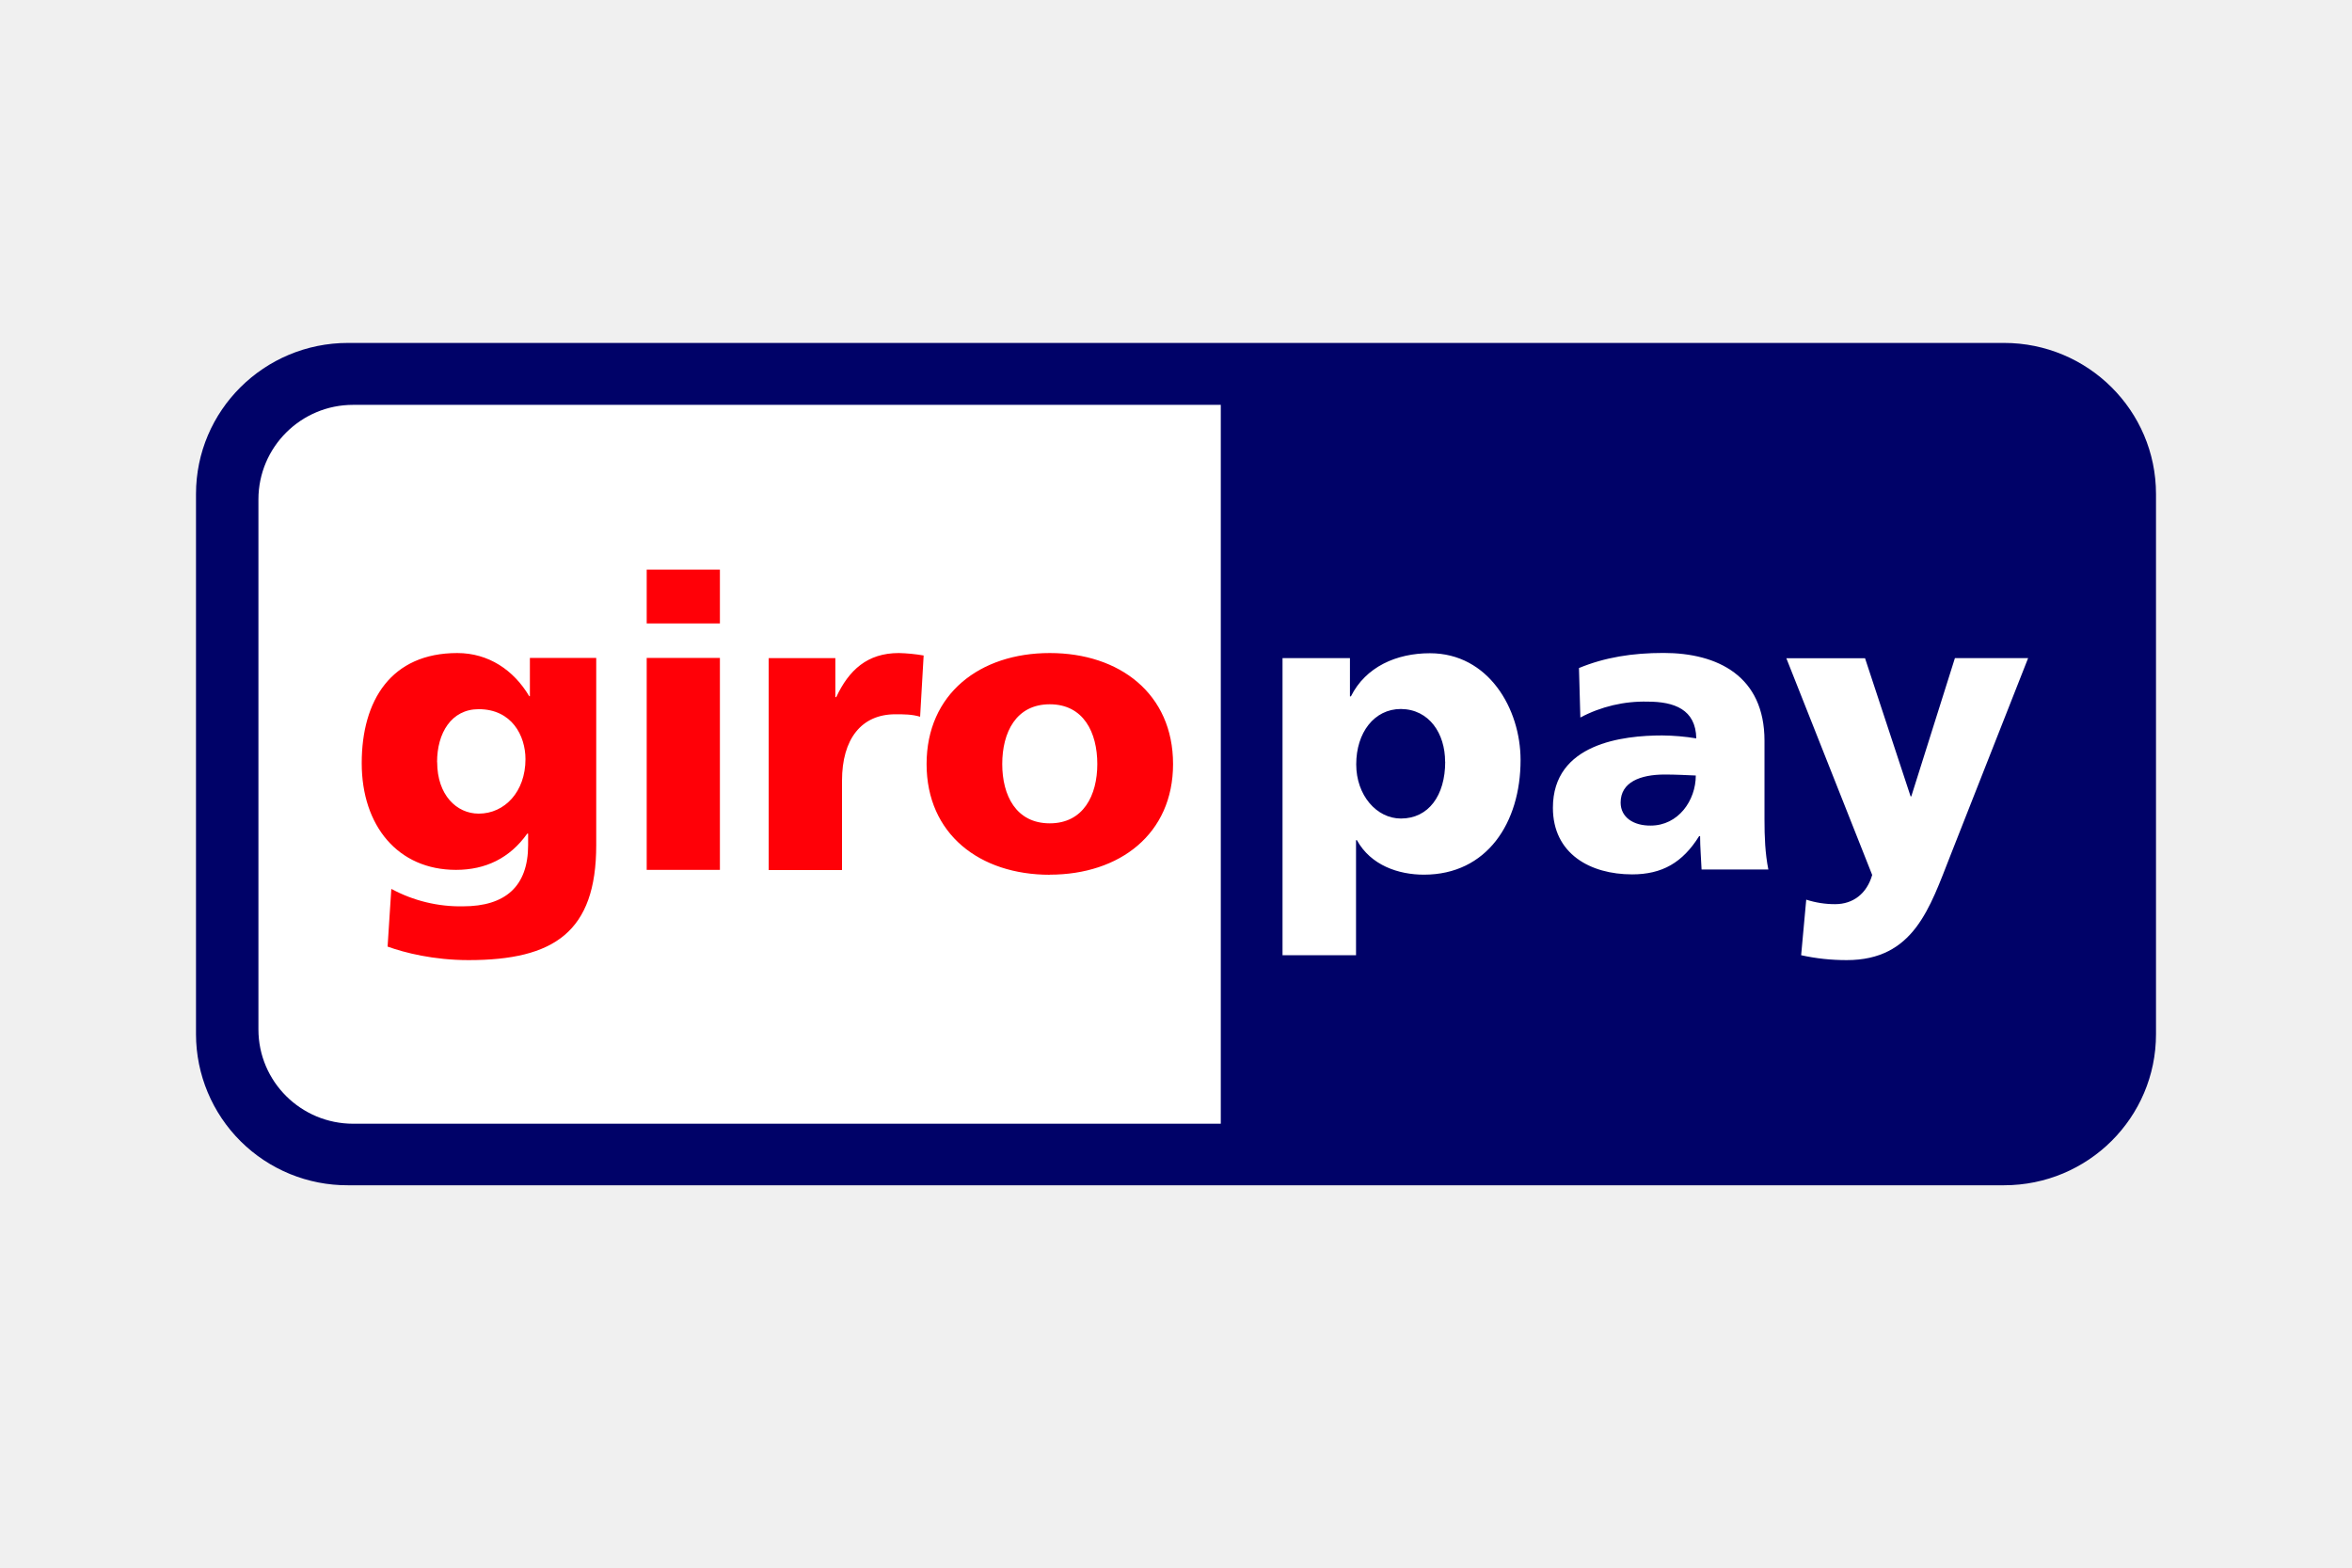
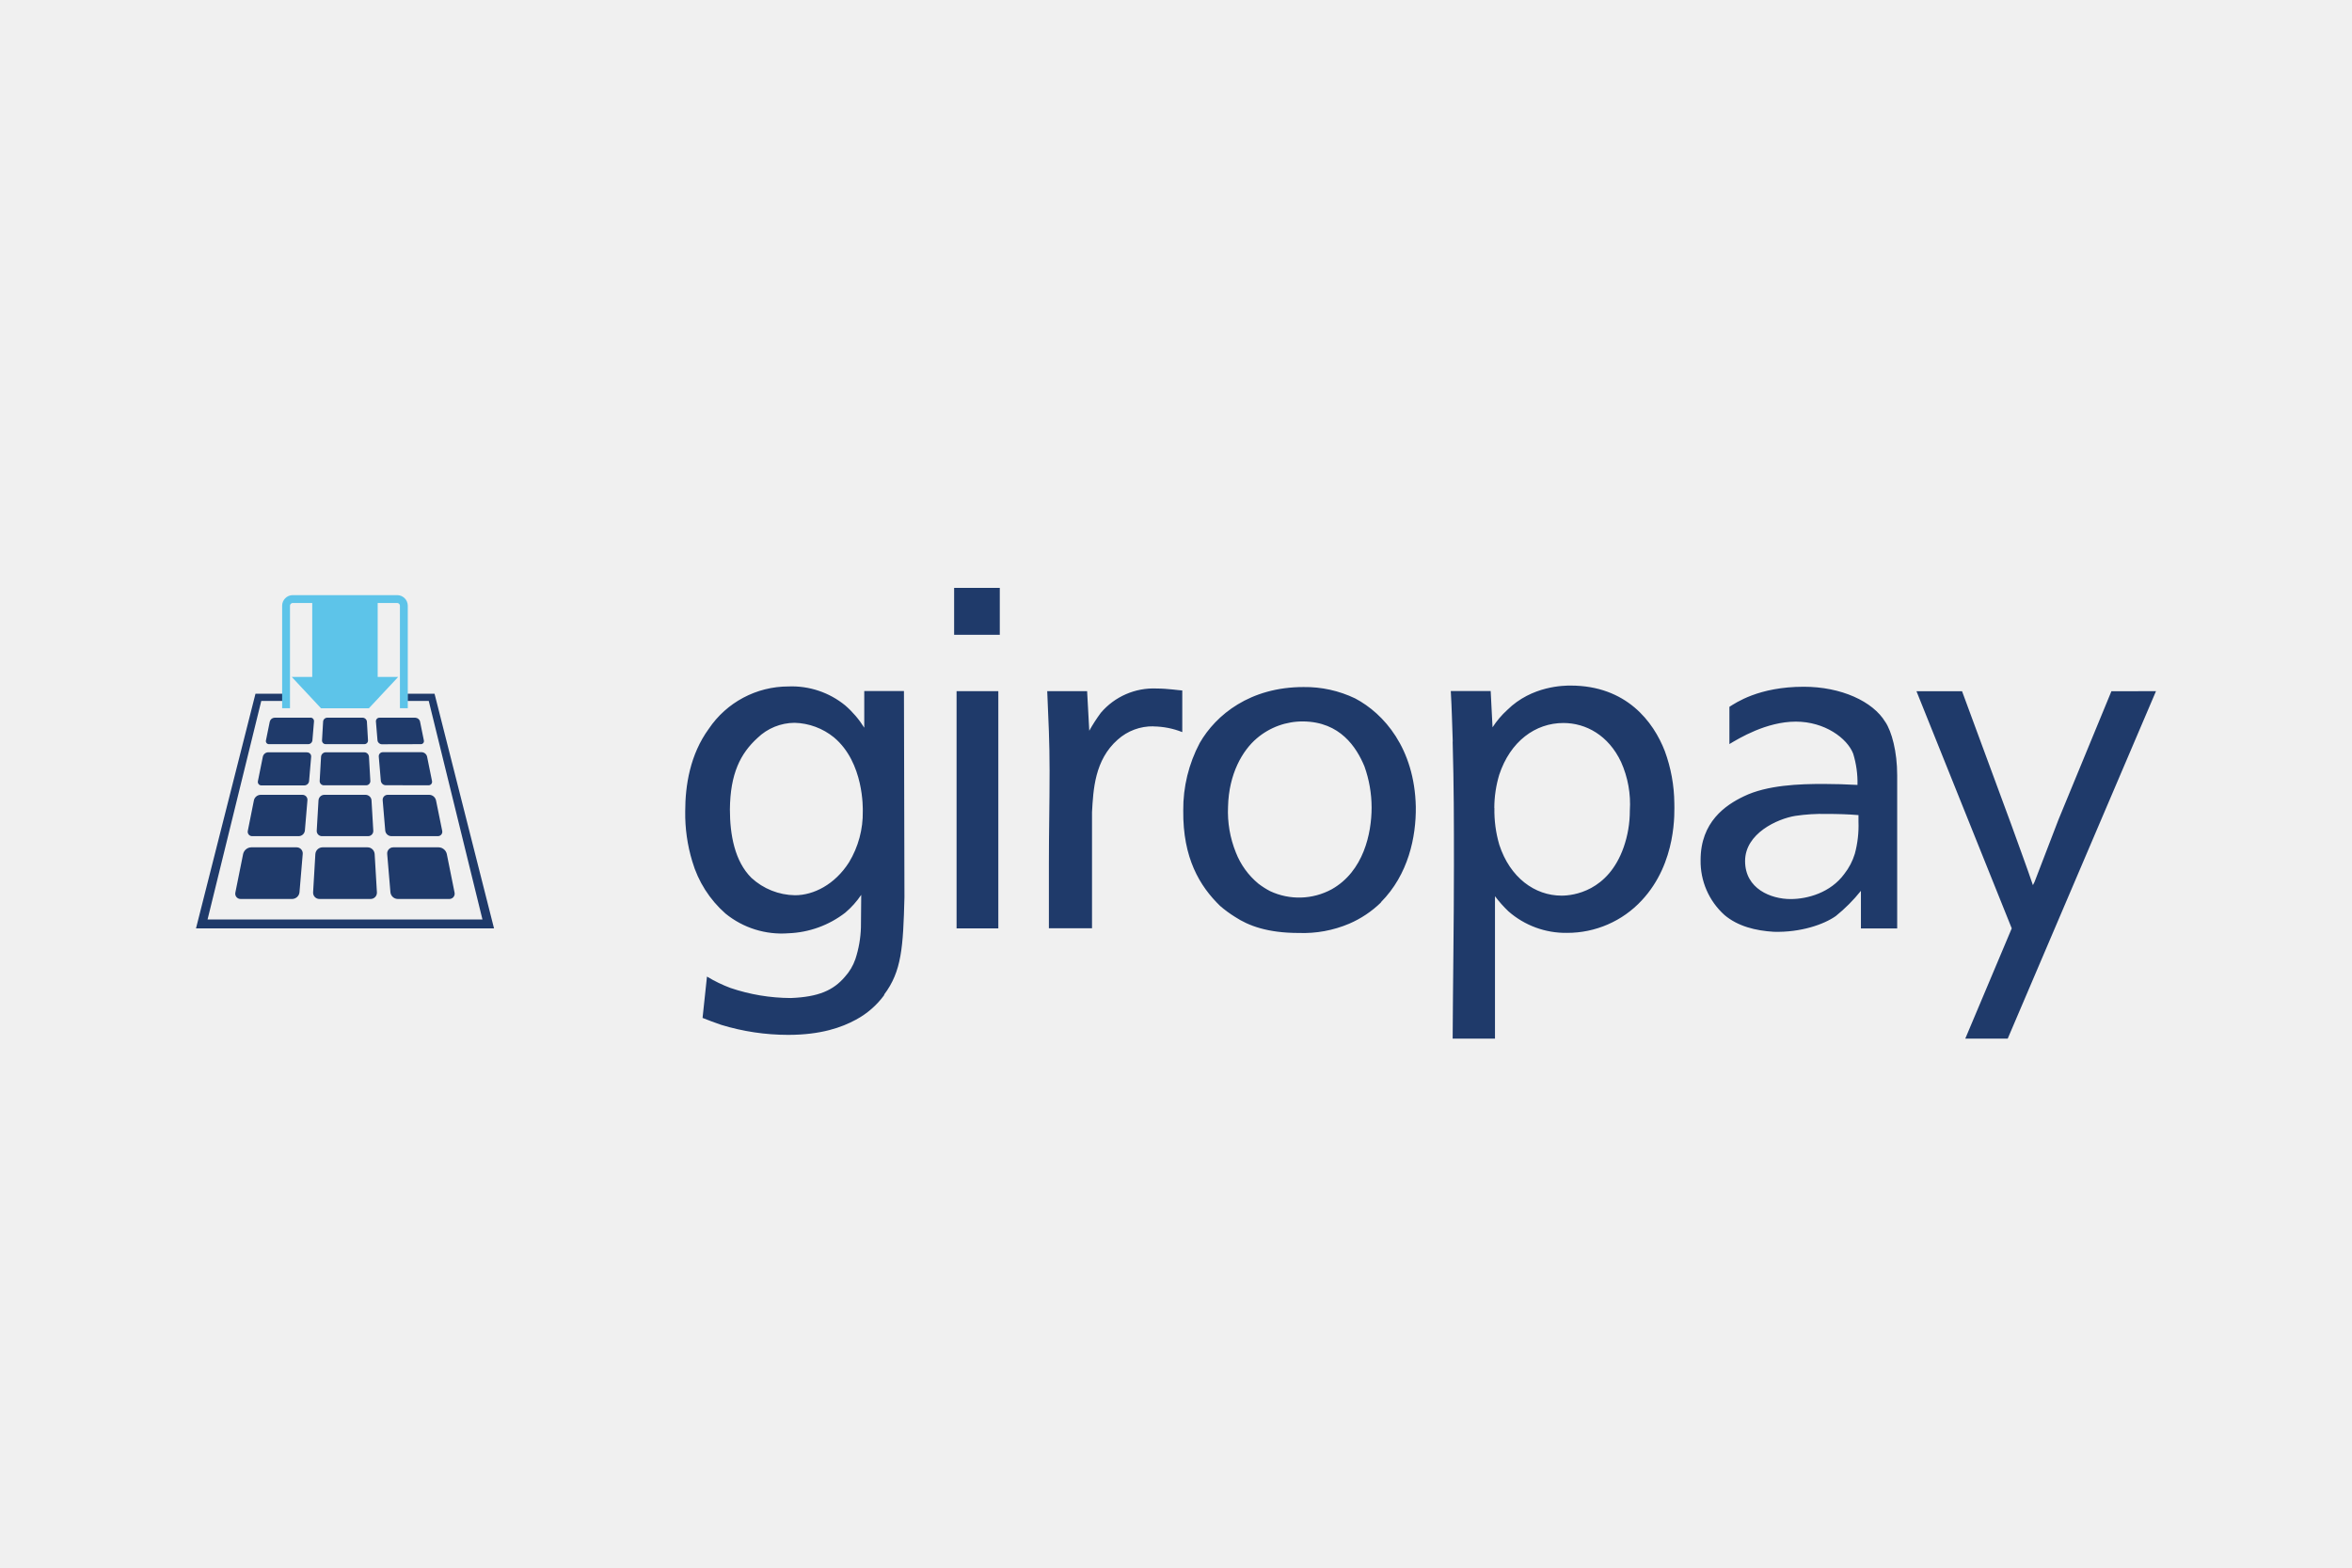
<svg xmlns="http://www.w3.org/2000/svg" width="24" height="16" viewBox="0 0 24 16">
-   <path fill="#000268" d="M2 5.042C2 4.19 2.695 3.5 3.551 3.5h16.898c.856 0 1.551.69 1.551 1.542v5.513c0 .851-.693 1.542-1.551 1.542H3.551A1.544 1.544 0 0 1 2 10.557V5.042Z" />
-   <path fill="#fff" d="M2.637 5.096v5.41c0 .532.433.963.968.963h8.852V4.132H3.605a.966.966 0 0 0-.968.964Zm12.11 2.678c0 .345-.17.58-.452.58-.248 0-.456-.237-.456-.553 0-.323.183-.565.456-.565.289.003.451.25.451.538Zm-1.658 1.975h.748V8.575h.009c.142.257.424.352.684.352.643 0 .986-.53.986-1.17 0-.523-.327-1.09-.925-1.09-.341 0-.655.138-.806.44h-.01v-.39h-.688V9.75Zm3.448-1.558c0-.207.198-.286.451-.286.113 0 .22.006.316.01 0 .254-.178.511-.46.511-.174.002-.307-.083-.307-.235Zm1.508.687c-.034-.17-.04-.341-.04-.51V7.56c0-.659-.477-.896-1.03-.896-.319 0-.599.045-.863.154l.014.505a1.39 1.39 0 0 1 .688-.162c.269 0 .49.079.495.375a2.273 2.273 0 0 0-.348-.03c-.397 0-1.115.08-1.115.738 0 .47.381.68.808.68.307 0 .515-.12.684-.39h.01c0 .112.01.223.015.34h.682Zm.334.871c.153.034.307.05.465.05.684 0 .846-.529 1.059-1.07l.792-2.012h-.747l-.445 1.411h-.007l-.465-1.41h-.803l.876 2.212c-.055.191-.195.298-.378.298a.95.95 0 0 1-.295-.046l-.052.567Z" />
-   <path fill="#ff0007" d="M4.46 7.778c0-.296.145-.54.425-.54.337 0 .477.27.477.51 0 .333-.213.556-.477.556-.226 0-.424-.19-.424-.526Zm1.624-1.063h-.677v.39H5.4c-.158-.266-.415-.44-.734-.44-.673 0-.975.481-.975 1.124 0 .64.37 1.089.962 1.089.3 0 .548-.118.727-.37h.009v.117c0 .422-.233.625-.664.625a1.48 1.48 0 0 1-.732-.178l-.038.589c.174.063.47.138.826.138.872 0 1.303-.287 1.303-1.174v-1.91Zm1.262-.901h-.747v.549h.747v-.549Zm-.747 3.064h.747V6.715h-.747v2.163ZM9.425 6.69a1.745 1.745 0 0 0-.253-.025c-.322 0-.51.174-.639.45h-.009v-.398h-.68V8.88h.748v-.912c0-.425.197-.678.544-.678.088 0 .17 0 .253.025l.036-.625Zm1.287 1.713c-.345 0-.485-.286-.485-.605 0-.322.14-.61.485-.61s.485.288.485.61c0 .319-.142.605-.485.605Zm0 .524c.713 0 1.258-.415 1.258-1.129 0-.717-.545-1.133-1.258-1.133s-1.257.416-1.257 1.133c0 .714.541 1.13 1.257 1.13Z" />
+   <path fill="#1f3a6a" d="M10.187 7.054h-.426v2.421h.426ZM8.804 8.28a.976.976 0 0 1-.14.52c-.145.228-.362.337-.552.337a.671.671 0 0 1-.444-.177c-.171-.169-.22-.44-.22-.699.003-.365.108-.571.281-.729a.549.549 0 0 1 .379-.155.665.665 0 0 1 .402.149c.308.258.294.731.294.754m.217 1.872c.18-.238.195-.485.208-.993l-.005-2.106h-.405v.374a1.002 1.002 0 0 0-.195-.228.861.861 0 0 0-.579-.193c-.326 0-.631.162-.813.433-.19.261-.24.575-.24.841a1.675 1.675 0 0 0 .072.511 1.132 1.132 0 0 0 .339.533c.18.147.411.219.643.201a1.009 1.009 0 0 0 .579-.21.896.896 0 0 0 .163-.182l-.003.332a1.148 1.148 0 0 1-.056.322.523.523 0 0 1-.109.184c-.116.135-.265.204-.551.215a1.941 1.941 0 0 1-.616-.103 1.425 1.425 0 0 1-.239-.116l-.045.422c.068.027.118.046.191.071a2.338 2.338 0 0 0 .682.102c.335 0 .547-.076.692-.155a.865.865 0 0 0 .29-.253m.712-3.675h.466V6h-.466Zm2.035.935a.819.819 0 0 1 .293.058v-.425c-.021 0-.152-.02-.261-.02-.218-.01-.429.082-.57.248a1.662 1.662 0 0 0-.118.183l-.022-.404h-.407c.013.303.024.515.024.814 0 .351-.007.598-.007.945v.661h.44V8.289c.013-.23.027-.533.262-.74a.532.532 0 0 1 .366-.136m2.225.828c0 .265-.082.652-.407.835-.195.106-.428.113-.629.019a.848.848 0 0 1-.119-.076.782.782 0 0 1-.23-.318 1.114 1.114 0 0 1-.08-.468c.008-.336.148-.574.293-.697a.72.72 0 0 1 .476-.173c.375.005.541.262.623.459a1.251 1.251 0 0 1 .073.419m.095.967c.28-.282.36-.666.356-.975-.013-.595-.325-.95-.619-1.105a1.182 1.182 0 0 0-.527-.116c-.543 0-.892.281-1.059.571a1.445 1.445 0 0 0-.168.689c-.005.486.168.772.376.974a1.198 1.198 0 0 0 .154.113c.136.089.33.163.65.163a1.204 1.204 0 0 0 .512-.094 1.069 1.069 0 0 0 .326-.218m.731-1.64c.013.468.013.801.013 1.271 0 .587-.01 1.174-.013 1.759h.432V9.147a1.272 1.272 0 0 0 .137.154.886.886 0 0 0 .597.22c.29.001.567-.119.764-.332.362-.388.332-.913.332-.992a1.585 1.585 0 0 0-.097-.531c-.116-.3-.392-.669-.962-.669-.062 0-.394 0-.646.249a.9.9 0 0 0-.15.177l-.019-.37h-.407c.011.193.013.323.02.515Zm.425.675a1.195 1.195 0 0 1 .05-.337c.113-.342.369-.529.655-.529.23 0 .461.126.589.399a1.049 1.049 0 0 1 .089.496 1.125 1.125 0 0 1-.063.373c-.158.45-.515.494-.633.494-.275 0-.527-.185-.636-.519a1.25 1.25 0 0 1-.05-.376Zm6.297-1.19-.54 1.31-.244.635-.017.034c-.061-.182-.146-.408-.223-.624l-.5-1.355h-.465l.972 2.42-.474 1.125h.433L22 7.054Zm-2.307.314c-.126-.211-.452-.36-.832-.36-.461 0-.695.165-.759.205v.38c.097-.058.377-.229.678-.229.294 0 .524.169.585.327a1.002 1.002 0 0 1 .044.319c-.112-.006-.231-.01-.348-.01-.239 0-.574.01-.813.127-.186.089-.44.261-.44.649-.004.214.085.419.244.562.136.115.318.16.503.171.276.008.513-.076.633-.161a1.672 1.672 0 0 0 .256-.257v.384h.37V7.912c0-.242-.056-.446-.121-.544Zm-.274 1.017a1.097 1.097 0 0 1-.037.327.63.63 0 0 1-.108.207c-.14.191-.375.256-.548.256-.199 0-.464-.104-.464-.388 0-.282.329-.431.512-.461a1.88 1.88 0 0 1 .32-.02c.108 0 .217.003.325.012ZM4.434 7.08h-.276v.074h.217l.548 2.23H2.118l.548-2.23h.217v-.074h-.276L2 9.475h3.041l-.607-2.395Z" />
+   <path fill="#5dc4e9" d="M4.054 6.074H2.987c-.06 0-.108.049-.108.108v1.046h.08V6.182c0-.015.013-.028.028-.028h.199v.755h-.209l.299.32h.488l.299-.32h-.209V6.154h.199c.015 0.0.028.013.028.028v1.046h.08V6.182c-0-.06-.049-.108-.108-.108Z" />
+   <path fill="#1f3a6a" d="M3.285 8.534h.47a.053.053 0 0 0 .054-.057l-.018-.308c-.002-.032-.028-.056-.06-.057h-.421c-.032 0-.058.025-.06.057l-.018.308a.053.053 0 0 0 .014.04.053.053 0 0 0 .039.017Zm-.201-.422h-.425c-.033.001-.061.024-.068.056l-.062.31a.045.045 0 0 0 .046.056h.474c.032-.001.058-.025.062-.057l.026-.308a.051.051 0 0 0-.052-.057Zm.22-.097h.432a.043.043 0 0 0 .043-.045l-.014-.247c-.002-.025-.023-.045-.048-.045h-.393c-.025 0-.046.02-.048.045l-.014.247a.043.043 0 0 0 .043.045Zm-.171-.337h-.397c-.026.001-.048.019-.054.045l-.05.248a.036.036 0 0 0 .037.045h.436c.026-0.0.047-.02.049-.045l.021-.247a.041.041 0 0 0-.042-.045Zm1.239.337a.036.036 0 0 0 .036-.045l-.05-.248c-.006-.025-.028-.044-.055-.045h-.396a.041.041 0 0 0-.042.045l.021.247c.003.025.024.045.049.045Zm-1.049-.42h.395a.037.037 0 0 0 .037-.04l-.011-.19c-.002-.022-.02-.039-.042-.04H3.339c-.022 0-.041.018-.042.04l-.011.19a.037.037 0 0 0 .037.04Zm.97 0a.031.031 0 0 0 .032-.039l-.039-.192c-.005-.022-.025-.038-.048-.039h-.366a.036.036 0 0 0-.036.04l.016.191c.002.022.021.039.043.04ZM3.169 7.325h-.368c-.023.001-.042.017-.048.039l-.039.192a.031.031 0 0 0 .032.039h.399c.022-0.0.041-.017.043-.04l.016-.191a.036.036 0 0 0-.036-.04Zm1.297 1.209a.045.045 0 0 0 .046-.056l-.063-.31c-.008-.032-.035-.055-.068-.056h-.424a.051.051 0 0 0-.052.057l.026.308c.003.032.03.056.062.057Zm-.715.114h-.461c-.038.001-.069.03-.072.068l-.023.391a.064.064 0 0 0 .064.068h.523a.064.064 0 0 0 .064-.068l-.023-.391c-.003-.038-.034-.068-.072-.068Zm-.724 0h-.464c-.039.001-.073.029-.082.067l-.079.393a.054.054 0 0 0 .055.067h.525c.038-.001.07-.03.074-.068l.033-.391a.062.062 0 0 0-.062-.068Zm1.532.067c-.009-.038-.043-.066-.082-.067h-.464a.062.062 0 0 0-.062.068l.033.391c.004.038.036.067.074.068h.525a.054.054 0 0 0 .055-.067Z" />
</svg>
